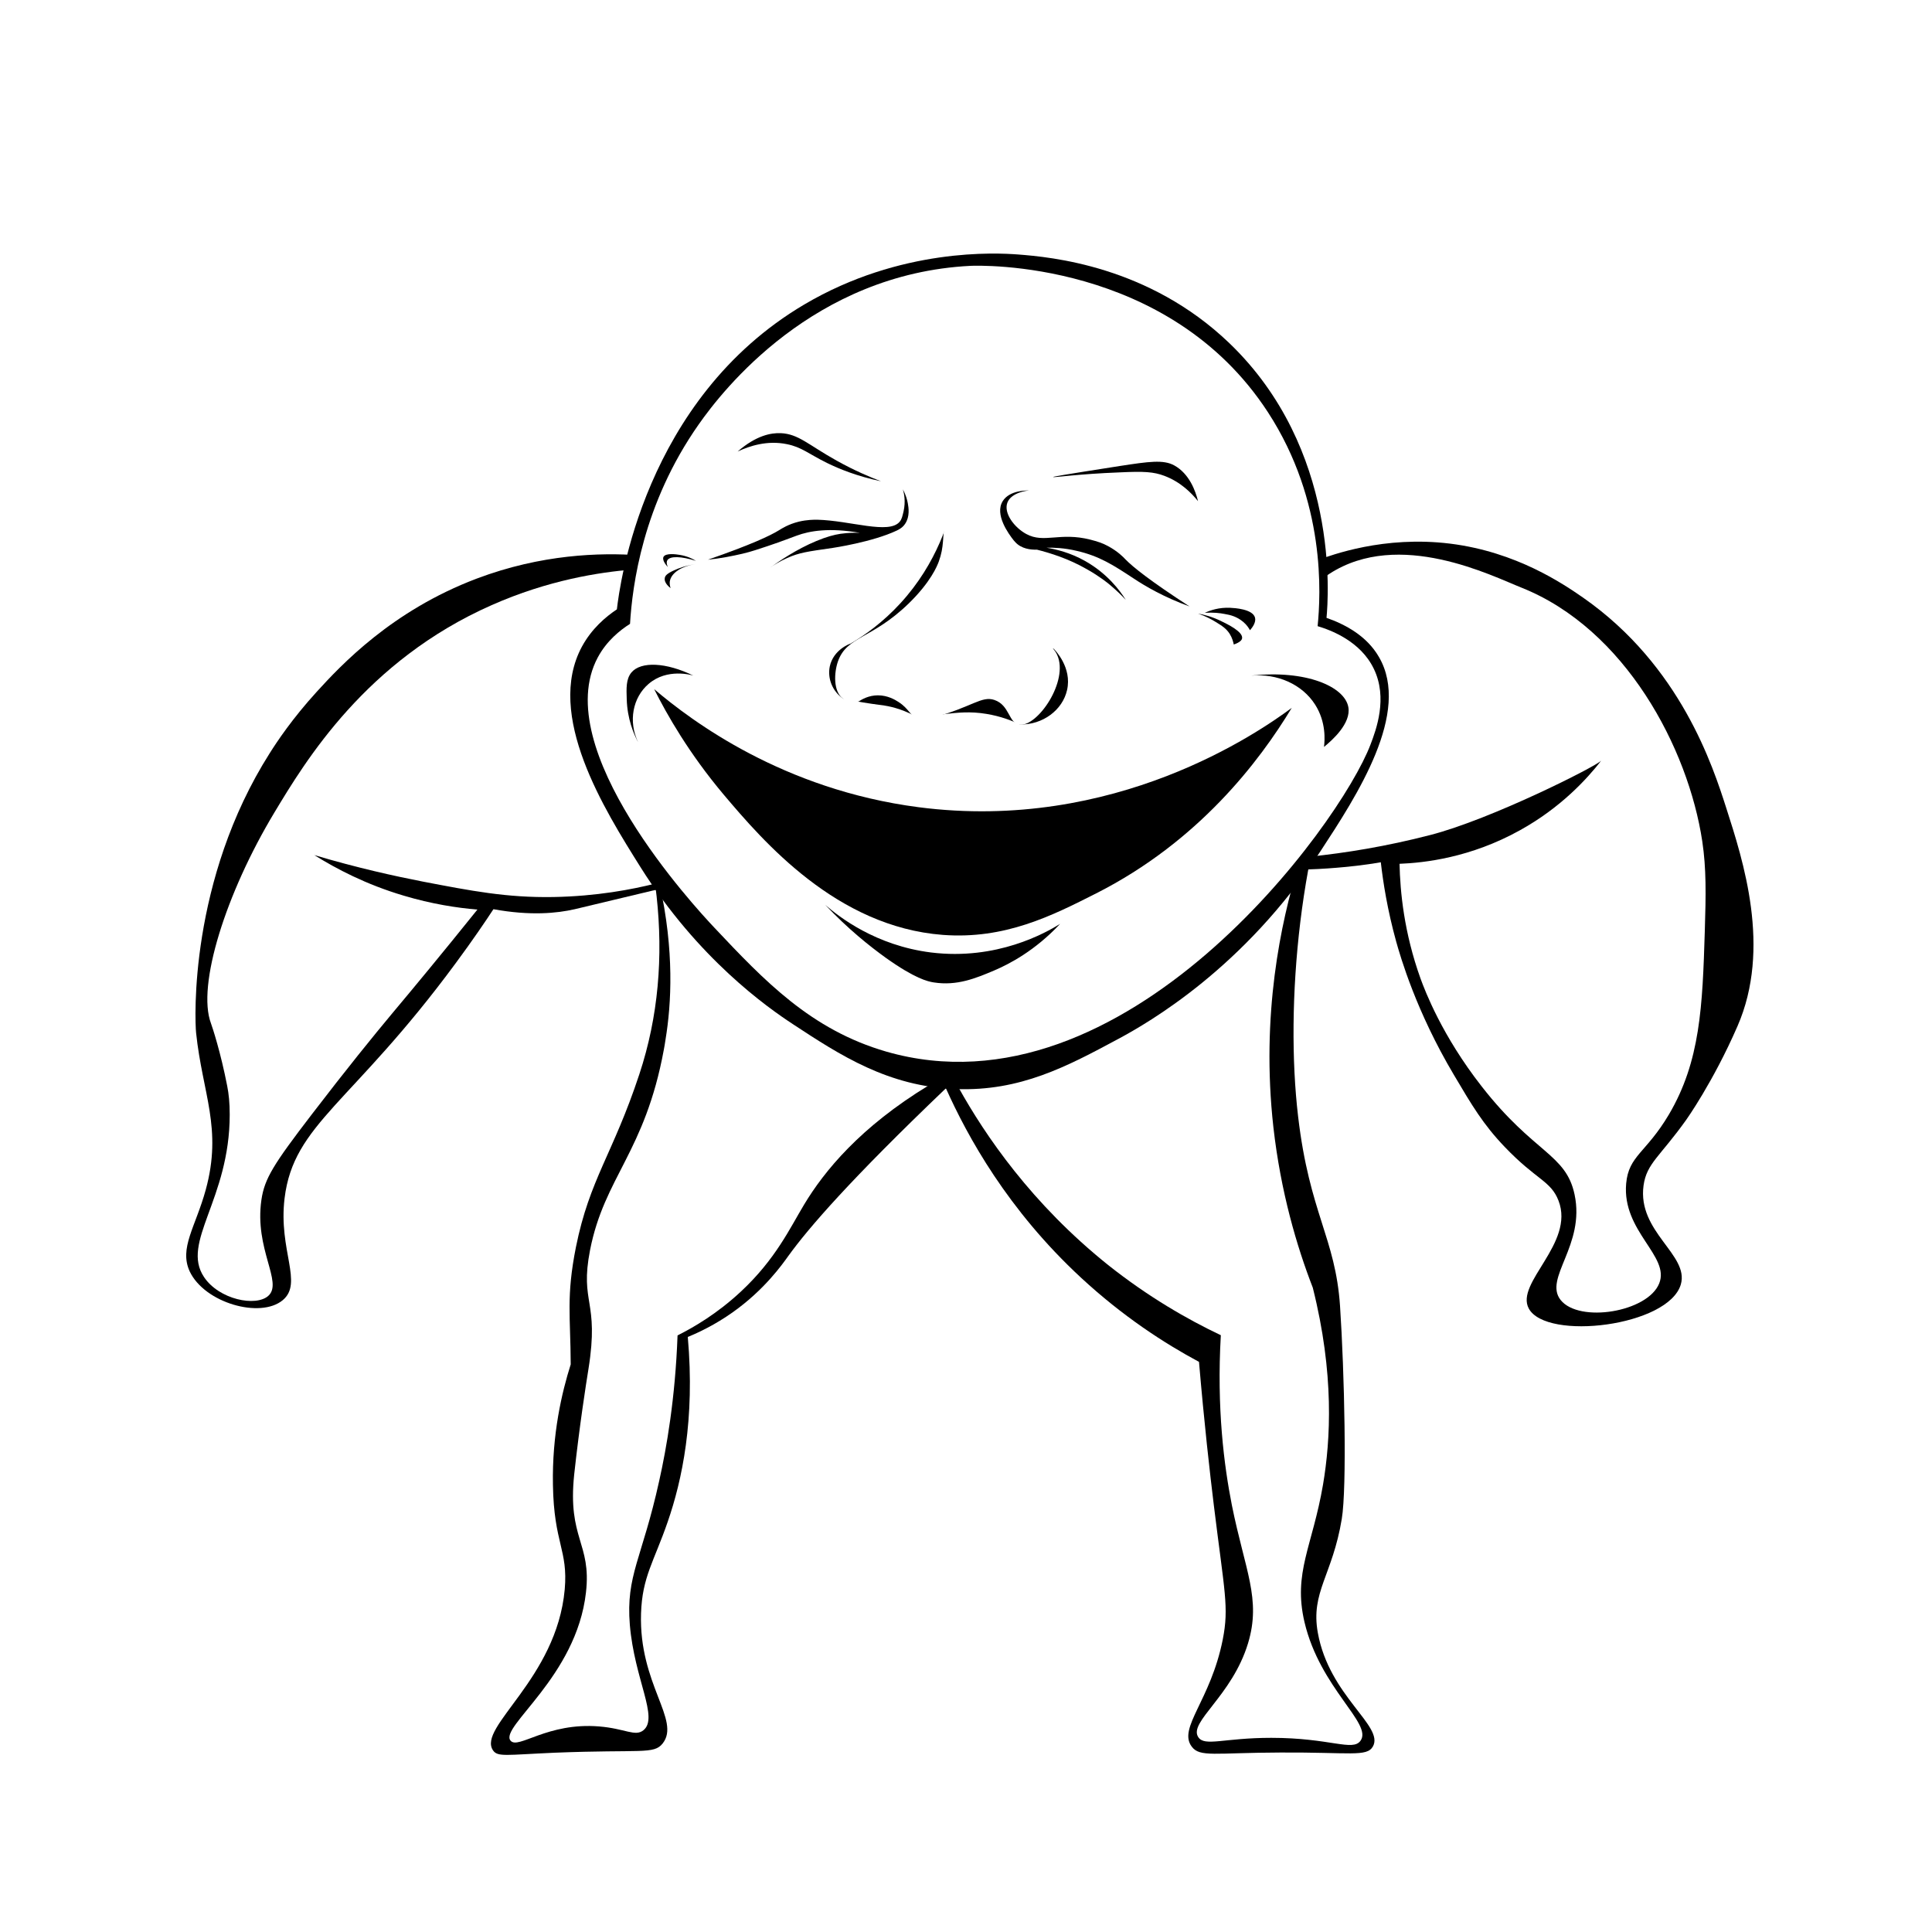
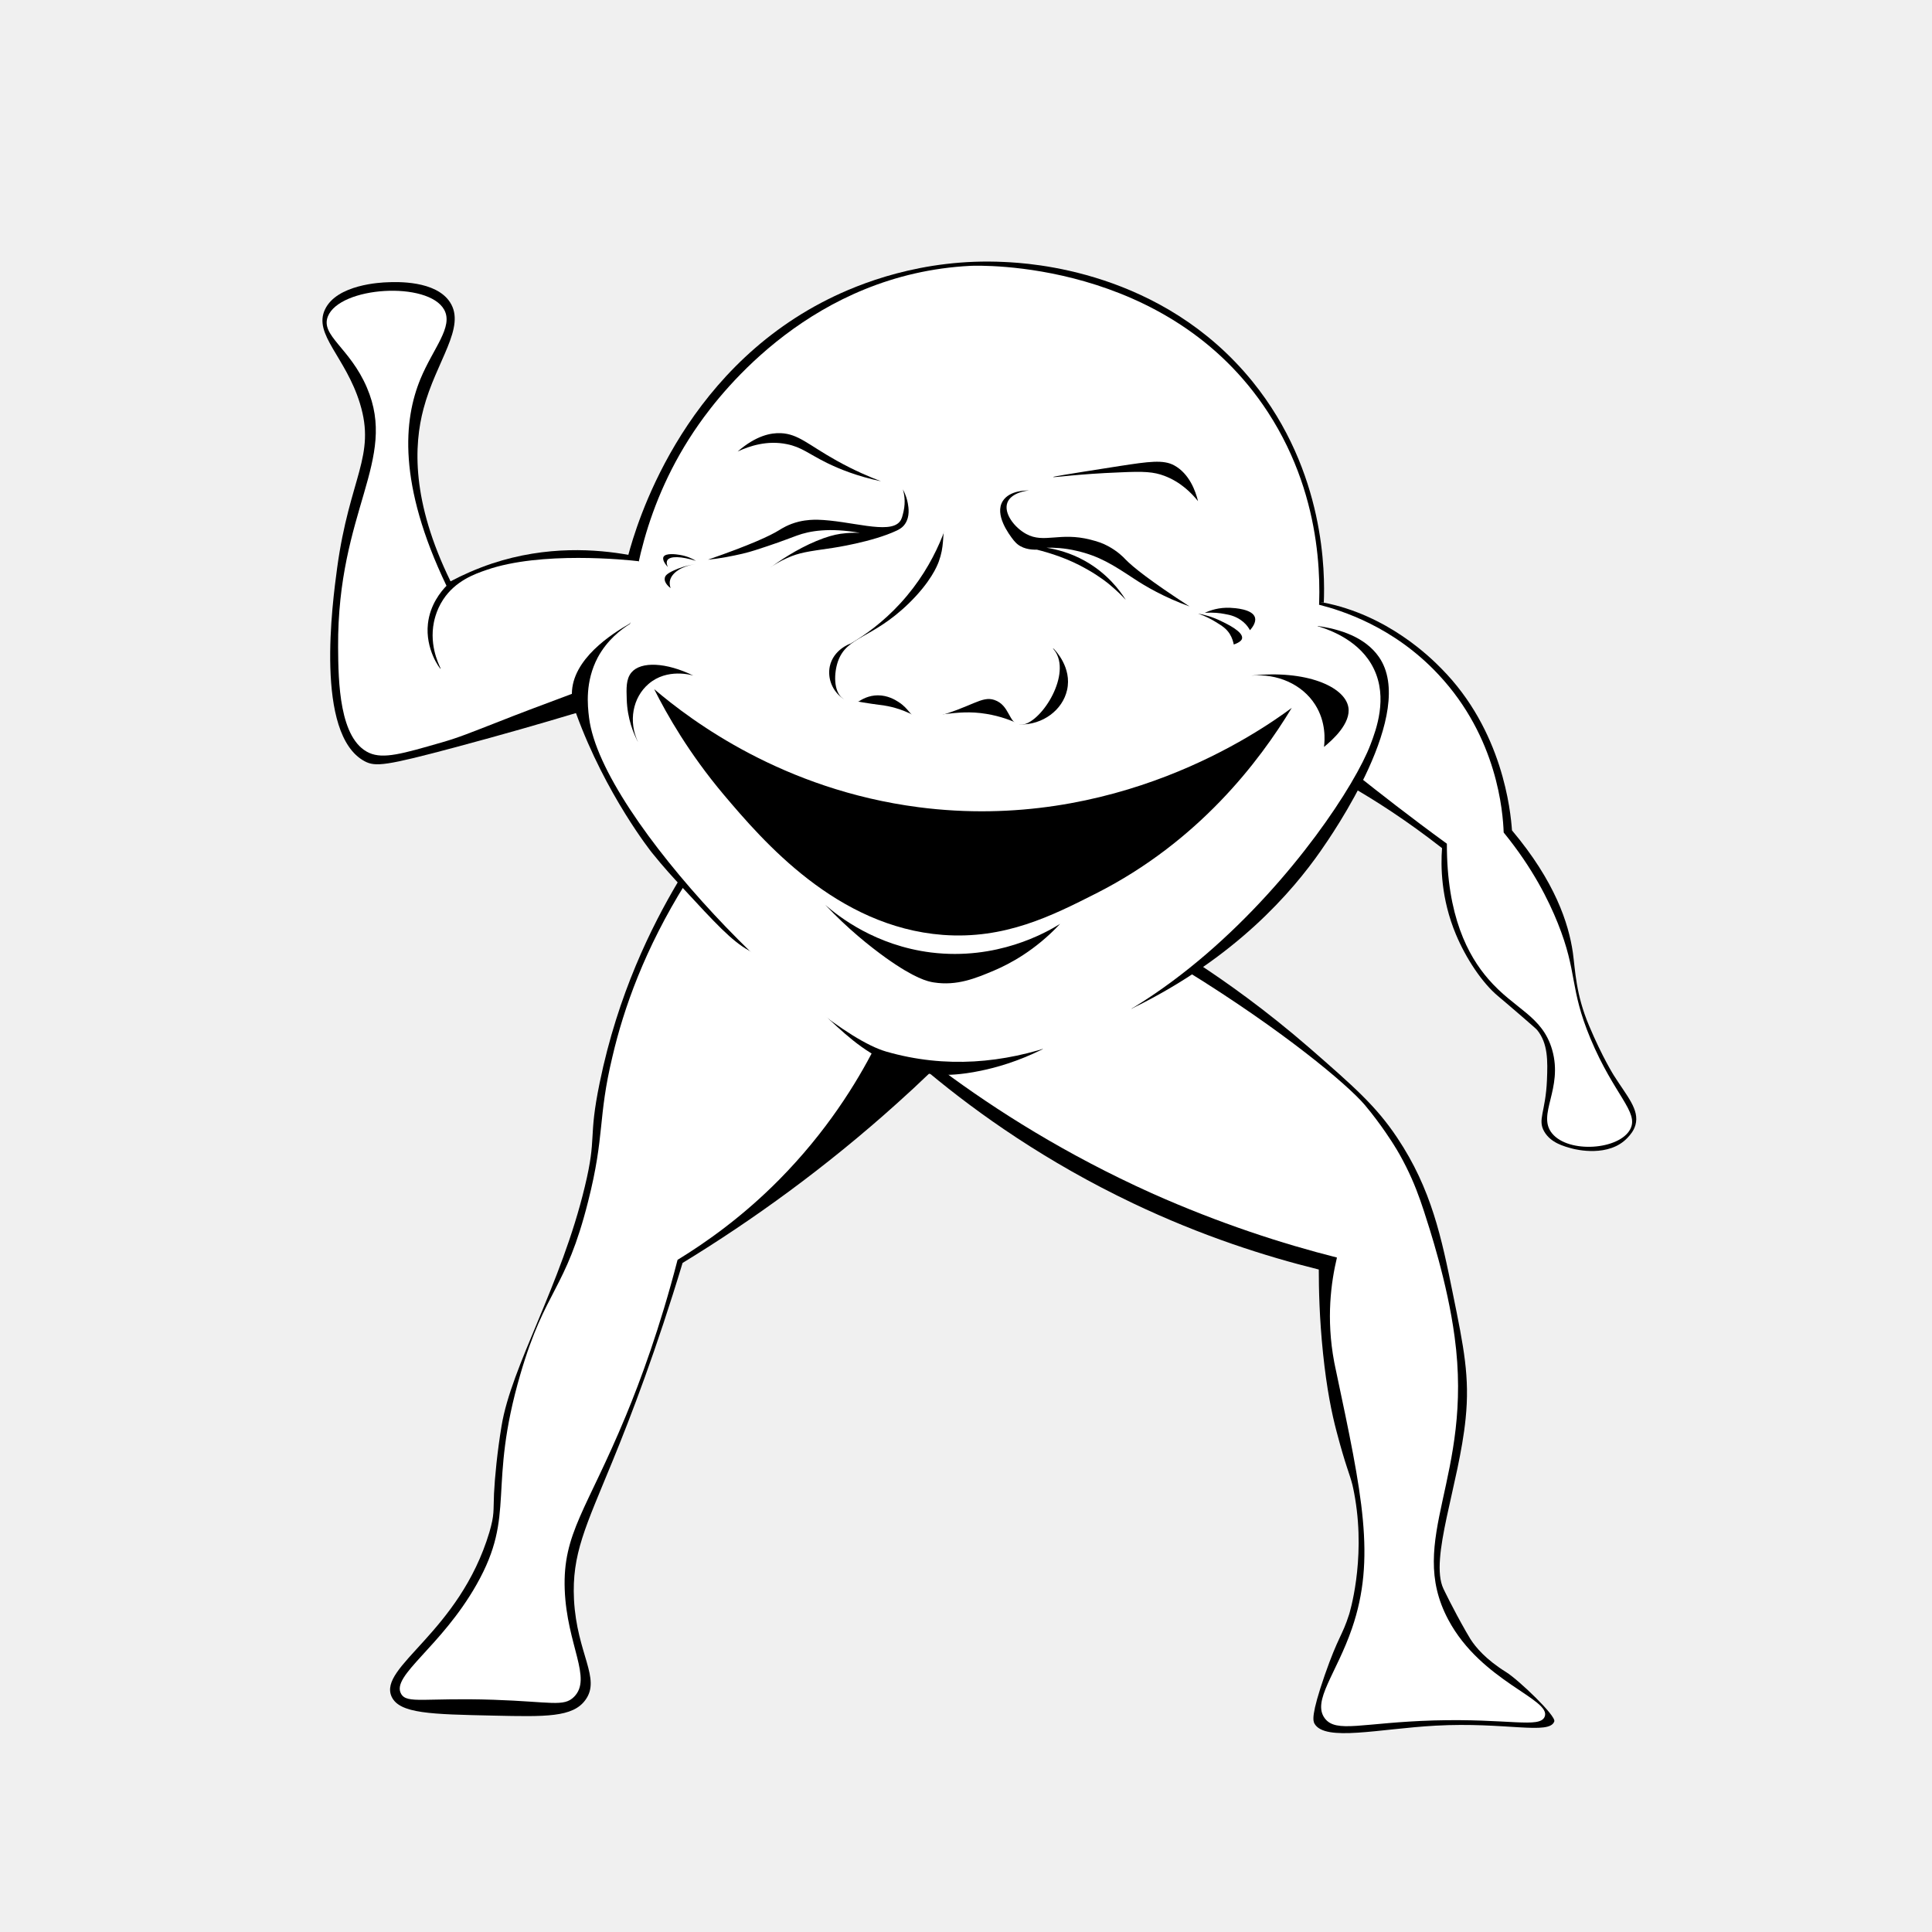
<svg xmlns="http://www.w3.org/2000/svg" version="1.1" id="レイヤー_1" x="0px" y="0px" viewBox="0 0 1000 1000" style="enable-background:new 0 0 1000 1000;" xml:space="preserve">
  <style type="text/css">
- 	.st0{fill:#FFFFFF;}
+ 	.st0{display:none;fill:#333333;}
+ 	.st1{fill:#FFFFFF;}
</style>
  <rect id="BackGround" x="-25" y="-25" class="st0" width="1050" height="1050" />
  <g id="レイヤー_7">
    <g>
-       <path d="M699.6,374.9c-67.3,39.4-143.4,82.1-225.2,67.7c-55.6-9.8-112.8-40.9-160.3-71.4c26.4,60.9,36.7,124.8,16.8,184.9    c-13.7,41.4-25.7,54.1-32.8,89.4c-5.1,25.6-2.8,35.9-2.7,60.7c-4.6,14.5-9.7,36.2-9.2,62.4c0.5,30.4,7.9,33.5,6.1,54.1    c-4.2,46.3-45.4,71.3-37.1,83.3c2.4,3.5,6.7,2.3,31.9,1.2c45-1.8,51.3,1,55.9-4.8c9.5-12.1-12.4-30.6-11.2-67.3    c0.6-18.9,6.7-26.8,13.8-47.4c7.4-21.4,14.2-52.8,10.4-95.7c5.4-2.2,14-6.2,23.3-12.8c16.5-11.7,25.7-24.9,28.8-29.2    c10.4-14.4,32-39.4,81.5-86.7c11.2,25,32,62.9,69.9,98c21.7,20.1,43.2,34,61.1,43.6c2.7,31.7,5.6,57.3,7.7,74.4    c5.5,44.9,7.9,52.5,4.6,69.3c-6.3,31.7-23.3,45.7-16.1,55.4c4.2,5.7,11.8,3.2,46.1,3.1c35.9-0.2,44.5,2.4,47.7-3.1    c6-10.6-22.6-26-28.5-58.9c-3.8-21.1,7.6-29.7,12.4-58.9c2.7-16.2,1.4-75.7-0.9-110.2c-2.4-35.4-15.8-47.9-21.7-98.1    C665.1,520.4,672.5,434.6,699.6,374.9z" />
+       <path d="M619.7,498.5c-22.6-16.5-73.2-48.6-145.3-55.9c-54.4-5.5-98.3,5.5-123.5,13.9c-13.6,22.9-31.1,58-40.5,103.9    c-6.1,29.6-1.3,27.3-7.7,53.8c-12.3,51.3-38,92.7-43.1,123.9c-2.2,13.2-3.5,26.6-3.9,35c-0.4,9.2,0.3,10.7-2.4,20    c-15.6,52-57.7,69.5-50.6,85.1c4.1,8.8,20.3,9.1,52.9,9.8c26.9,0.6,40.9,0.9,47.4-8.1c8.2-11.2-4.4-23.8-5.9-51.9    c-1.2-23.6,6-37.7,19.9-71.6c9.8-23.9,22.9-58.3,36.3-102.7c36.5-22.3,74.2-49.5,111.1-82.7c5.7-5.1,11.3-10.3,16.7-15.5    c25.4,21.1,60.4,45.9,105.3,67.3c35.7,17,68.7,27.5,96.2,34.3c0,9.9,0.3,25.1,2.2,43.4c1.9,18.3,4.5,31.1,7.1,40.8    c4.6,17.5,6.6,21.3,8.1,27.2c0,0,0.8,3.4,1.4,7.1c5.5,32.8-3.1,60-3.1,60c-3.6,11.3-5.6,11.3-12.6,31.4    c-7.2,20.8-6.1,23.7-5.3,25.2c5.5,9.4,33.4,2.6,62.6,1c36.1-2,59,5,61.5-2.2c1-2.9-18.5-21.5-24.9-25.5    c-10.6-6.6-15.8-12.9-18.5-17.1c-0.5-0.8-1.1-1.8-2.3-3.9c-6.8-11.9-11.4-21.6-11.7-22.2c-7.3-15.5,8.1-54.1,11.5-88    c2.2-21.5-0.9-36.7-6.6-64.7c-5.8-28.6-11-54.1-28.8-80.7c-11-16.5-22.5-26.5-45.3-46.4C655.1,522.7,634.4,508.1,619.7,498.5z" />
    </g>
-     <path class="st0" d="M341.4,457.5c46.4,34.8,92.8,69.5,139.3,104.3c-35.5,21.6-54.1,44.4-64.5,61.7c-7.3,12.1-14.7,28.2-32.6,44.9   c-12.3,11.5-24.5,18.6-32.9,22.8c-1.2,32.7-5.7,58.3-9.5,75.3c-8.9,40.4-17.3,48.8-15.2,74.5c2.4,28.4,15.1,48.1,7,54.6   c-4.3,3.4-9.4-0.9-22.9-2c-26.8-2.2-41.8,12-45.8,7.4c-6.1-7,34.1-33,39-76.8c2.9-25.6-9.6-27.7-6.1-61c2.7-24.9,6.1-46.7,7.4-54.7   c5.7-35.7-4.6-33.7,0.8-61.4c7.4-37.9,28.4-50.6,38.2-103.8c0.2-1.3,0.6-3,0.9-5.4C347.5,519.6,349.1,492.3,341.4,457.5z" />
-     <path class="st0" d="M496.2,563c58.6-38.4,117.2-76.7,175.8-115.1c-9,29.5-19.4,77.3-12.9,135.5c3.8,33.6,12.1,61.7,20.4,83.1   c11.2,44.6,9.2,78.8,5.3,101.9c-5.5,32.1-15.6,45.6-9.6,71.2c8.1,34.4,35.4,52.5,29,61.4c-4.1,5.7-15.6-1.5-46.2-1.5   c-24.7,0-34.5,4.7-37.8-0.4c-5.1-7.8,17.5-21.2,25.8-48.6c6.9-22.9-1.6-37.6-8.4-71.5c-4-20.3-7.9-50-5.7-87.9   c-17.3-8.2-37.5-19.8-58.3-36.3C533.9,623,509.9,587.6,496.2,563z" />
+     <path class="st1" d="M355,457c21,16,42.7,34,64.8,53.9c11.6,10.5,22.6,20.9,33,31.2c-9.5,18.6-25,43.7-49.5,68.5   c-18.7,18.9-37.4,32.2-52.6,41.5c-9.1,35.3-19.3,62.7-26.8,80.8c-20.1,48.5-32.7,60.7-31.6,89.9c1.1,28.7,14.4,45.9,4.8,55.5   c-5.3,5.3-11.9,2.5-41.5,1.5c-35.7-1.2-45,2.3-48-3.1c-5.3-9.4,20.7-24.1,39.1-56.6c20.8-36.8,5.3-49.6,22.7-109   c13-44.4,23.3-42.8,35-89.2c8.8-34.7,4.9-43,12.6-75C322.8,522,333.7,491.1,355,457z" />
+     <path class="st1" d="M487.9,554.1c18.4-16.5,50.8-40.3,96.2-48.7c10.6-2,20.6-2.8,29.8-3c50.1,30.9,83.5,58.9,92.5,69.5   c8.6,10.2,15,20.6,15,20.6c2.1,3.3,4.2,7,6.4,11.4c4.2,8.4,6.8,15.6,9.2,22.9c2.7,8.4,12.1,36.7,15.9,65.1   c9.9,72.8-25.5,104.7-3.3,146.4c17.1,32.2,53.7,41.2,49.9,50.3c-2.6,6.1-18.6,0.8-57.4,1.9c-37,1.1-50.5,6.7-56.4-1.1   c-6.7-9,6-23,14.1-46.6c12.4-36.1,5.3-69.2-8.2-132.9c-0.2-1.1-0.6-2.6-1-4.8c-4.3-22.8-1.6-41.6,1.4-54.2   c-28.1-7.1-60.7-17.6-95.9-33.3C551.5,597.5,515.5,574.6,487.9,554.1z" />
  </g>
  <g id="レイヤー_8">
-     <path d="M164,358c-12.8,14-20.9,26.3-24.3,31.7c-41.9,65.9-38.9,138.3-38.2,144.9c3.3,31.5,13.7,49.4,5,81.2   c-5.3,19.3-13.9,30.2-8.3,42.3c7.7,16.3,36.5,24.5,48.1,14.9c10.8-8.9-2.3-25.8,1-52.8c4.7-38.6,34.8-48.7,88.6-121.7   c8.8-11.9,15.5-21.8,19.5-27.9c19.2,3.5,32.9,2.1,42.1,0c4.7-1.1,39.9-9.5,40.6-9.7c0,0,0,0,0.1,0c0.2,0,0.7-0.2,1.3-0.3   c27-6.1,299.2-9.4,337.7-10.6c13.6-0.4,26.8-2.1,26.8-2.1c4.8-0.6,8.6-1.2,10.7-1.6c1.2,10.4,3.4,24.6,8,41.2   c2.2,7.8,10.3,36,29.8,68.8c9.4,15.9,15.2,25.7,26.3,37.3c16.4,17.2,23.9,17.5,27.9,27.9c8.5,22.1-22.6,42.5-15.4,55.8   c9.1,16.8,72.3,9.3,78.7-12.5c4.4-15.4-22.6-27.1-19.3-51.2c1.6-11.5,8.5-14.9,22.1-34c0,0,13.9-19.5,26.5-48.4   c17.7-40.5,2.9-85.9-5.8-113c-6.9-21.5-23.6-73.6-74-108.8c-10.4-7.2-34.5-23.7-68.8-28c-34.5-4.3-61.6,6-68.5,8.4   c-39,13.6-132.2,19.6-351.6-2.4c-19.9-1.4-50.3-0.6-83.9,12.1C202.8,316.1,176.5,344.3,164,358z" />
-     <path class="st0" d="M677.9,443.4c18.5-1.9,39.6-5.3,62.4-11.2c31.5-8.1,85.6-35.4,88.5-38.5c-7.4,9.5-20.9,24.3-42,36   c-25.7,14.3-49.7,16.9-62.4,17.4c0.3,14.4,2.3,35.6,10.9,59.5c2.3,6.3,11.1,29.5,31.6,55.7c27.2,34.9,43.6,34.8,48.1,56   c5.6,26.4-16.2,43.3-7.2,54.6c9.6,12,45,6.3,51-8.6c5.7-14.2-19.3-26.9-17.1-51.7c1.3-14.5,10.3-15.8,22.1-35.7   c16.3-27.6,17.4-56,18.6-94.9c0.6-19.2,0.8-32.4-1.3-46.5c-7.3-48.4-39.9-109.9-93.5-131.3c-15.2-6-63.4-30.6-99.5-7.2   c-23.2,15-29.6,41.9-32,51.6C644.6,396.8,672.7,436.3,677.9,443.4z" />
-     <path class="st0" d="M327.3,294.8c4,54.2,8.1,108.3,12.1,162.5c-12.3,3.1-30.6,6.6-53,7c-24.2,0.4-42.5-3.2-67.6-8   c-14.3-2.8-33.6-7-56.1-13.7c11.2,7,26.7,15.2,46.3,21c14.4,4.3,27.4,6.3,38.1,7.2c-18.4,22.9-33.5,41.1-43.9,53.5   c-9.7,11.6-23.9,29.1-41.9,52.6c-19.7,25.7-24.4,33.1-26,44.2c-3.7,25.5,11.3,42.6,3.6,49.6c-6.4,5.8-25.5,2-33.3-9.7   c-12.1-18.1,13.3-40.1,13.3-84.1c0-6.1-0.5-10.8-1.3-14.8c-3.4-17.5-7.6-30.2-8.4-32.4c-7.4-19.6,7.7-67.4,32.8-109.1   c16-26.6,47.3-78.6,112.5-107.4C283.9,300.2,310.2,296.2,327.3,294.8z" />
+     <path d="M232.9,156.4c-7.4-11.3-27.6-10.5-32.3-10.3c-3.4,0.1-26.3,1.1-32.4,14.1c-6.1,12.9,10.7,24.5,18.1,48.6   c8.4,27.4-5.4,38.2-11.8,85.2c-2.4,17.9-11.7,86.1,14.2,100c5.6,3,11,2.4,47.3-7.3c24.3-6.5,44.7-12.4,60-17   c35.9-10.6,233.9-59.8,402.4,36.9c13.5,7.7,30,18.3,48,32.4c-0.7,9.2-0.6,26.1,7.2,44.7c5.1,12.2,13.5,25,21.8,31.9   c0.6,0.5,5.6,4.7,12.3,10.5c4.8,4.2,7.3,6.3,7.9,7c5.7,7,5.5,16.1,5.1,26c-0.7,16.5-5,20.4-1.4,26.6c3.4,5.9,10.3,7.7,14.9,8.9   c1.3,0.3,18.6,4.7,28.3-5.8c1.3-1.4,3.1-3.4,4-6.5c2.2-8-4.4-14.9-11.2-25.7c0,0-5.9-9.3-12.8-25.7c-6.9-16.3-7.1-28.5-8.4-37.9   c-2.2-15.1-9.2-36.7-31.5-63.2c-0.7-10-4.8-51.8-36.6-83.8c-5.3-5.4-27.7-27.8-61.4-34.2c0,0-0.7-0.1-1.7-0.3   c-19.5-3.4-99.4-10.1-357.6-24.3c-16.2-2.9-42.1-5-70.7,4.5c-8,2.7-15.2,5.9-21.4,9.2c-20.3-41.5-19-70.5-14-89.3   C225.7,186.9,241.4,169.4,232.9,156.4z" />
+     <path class="st1" d="M701.9,400.8c12.1,9.6,27.9,22,47,35.9c-0.1,37.4,11,58,21.4,70c13.6,15.8,28,19,33.1,36.7   c5.8,20.3-8.1,33.5,0,43.3c8.6,10.4,34.7,8.5,40.4-2.2c4.7-8.9-8.3-17.5-20.6-47c-11-26.4-6.5-33.8-16.9-59.7   c-4.7-11.7-12.9-28.4-28-46.9c-0.4-10.6-3.2-49.1-33.7-81.7c-23.2-24.9-50.4-33.3-61.9-36.2c-3.6,1.9-8.7,5.5-14,10.8   c-6,6-11.7,14.4-12.6,24.8C655.1,360.1,663.6,370.2,701.9,400.8z" />
+     <path class="st1" d="M330.7,290.5c9.8,12.2,12.3,28.6,6.5,42.6c-6.6,16.1-23,26.5-41.1,26c-16.1,6-29.1,10.9-37.6,14.3   c-15.2,5.9-20.8,8.3-30.3,11c-19.8,5.7-29.7,8.6-37.1,5.3c-15.5-7-16-36.8-16.1-54.8c-0.4-70.8,31.1-96.5,14.9-134.3   c-8.8-20.6-24.1-26.9-20.2-36.8c6.2-15.6,51.9-18.4,60.2-3.5c4.9,8.9-5.7,19.9-12.3,35.9c-8.6,20.9-11.9,54,13.5,107   c-2.8,2.9-8.5,9.7-9.6,19.6c-1.5,13.2,6.3,23.6,6.6,23.4c0.3-0.1-5.5-9.4-3.9-21.8c0.3-2.3,1.3-8.2,5.2-14.1   c6.3-9.6,16.2-13.2,22.4-15.3C279.9,285.2,324,289.7,330.7,290.5z" />
  </g>
-   <g id="レイヤー_2">
-     <path d="M713.7,340c16.8,28.7-11.3,71.7-30.3,100.7c-39.3,60.3-89.1,88.7-104.3,96.9c-27,14.5-51,27.3-84.3,26.1   c-35.1-1.3-59.9-17.5-84.4-33.6c-13.1-8.6-49.1-33.8-78.9-81.3c-18.7-29.8-49.4-78.7-30.3-114.1c5.1-9.4,12.4-15.5,18.1-19.3   c1.4-12.4,13.9-108.7,97-157.8c49.9-29.5,99.6-26.7,110.4-25.9c17.1,1.3,67.8,5.8,109.6,45.9c57.1,54.8,51.3,131.5,50.3,142.2   C696.3,323.2,707.4,329.1,713.7,340z" />
-     <path class="st0" d="M711.1,346.2c7.3,15.1,1.2,31.5-1.7,39.1c-15.9,42-127.4,194.5-250.7,159c-39-11.3-63.1-36.7-89-64.2   c-10.1-10.7-85.7-92.4-60.3-139.8c4.6-8.6,11.5-14.1,16.7-17.4c1.2-19.7,6.5-61.9,35.6-103.3c12.4-17.7,59.3-77.9,140.6-82   c4.2-0.2,102.4-3.5,154,75.8c30.1,46.3,27.3,94.5,25.7,110.7C688.7,326.1,704.2,331.8,711.1,346.2z" />
+   <g id="レイヤー_2_1_">
+     <path d="M713.7,340c20,28.6-24.1,91.8-30.3,100.7c-14.3,20.4-43.5,55-97.7,81.4c-2.8-0.9-14.2-4-26.7,1.6   c-13,5.7-18.2,16.7-19.4,19.4c-12.9,6.4-24.1,9.5-31.9,11.1c-11,2.3-17.9,2.2-19.8,2.1c-3.4-0.1-10.8-0.5-19.7-3.3   c-17.4-5.3-28.9-16-38.4-24.8c-3.6-3.3-5.9-5.9-5.9-5.9c-3-3.4-4.6-5.9-7.5-9.1c-2.7-3-5.2-5.1-7-6.6c-9.8-7.9-21.9-14.7-21.9-14.7   c-8.8-4.9-17.2-14-34.1-32.3c-4.9-5.3-9.9-10.7-16-18.3c0,0-23.9-29.9-39.2-72c-1.3-3.5-2.2-6.4-2.2-10.2   c0.1-17.9,20.6-31,29.9-36.3c8.5-13.2,10.3-26.2,4.7-32.3c-1.1-1.2-2.7-2.4-5.4-3.2c4-14.9,26.8-94.1,103.4-132.4   c15.6-7.8,48.5-21.4,91.2-19.3c12.8,0.6,81.6,4.1,128.5,61.9c37.8,46.7,37.5,99.5,36.9,114.4c-52.7-6.1-64.8-6.7-64.9-5.9   c-0.2,1.2,24.1,12.8,61.6,18C693.5,325.6,706.5,329.7,713.7,340z" />
+     <path class="st1" d="M711.1,346.2c7.3,15.1,1.2,31.5-1.7,39.1c-15.9,42-127.4,194.5-250.7,159c-39-11.3-147.4-120.4-153.8-172.8   c-0.8-6.4-2.1-18.7,4.5-31.2c4.9-9.1,12.1-14.5,16.7-17.4c1.2-19.7,6.5-61.9,35.6-103.3c12.4-17.7,59.3-77.9,140.6-82   c4.2-0.2,102.4-3.5,154,75.8c30.1,46.3,27.3,94.5,25.7,110.7C688.7,326.1,704.2,331.8,711.1,346.2z" />
    <path d="M545.1,246.9c0-0.2,3.8-0.9,34.5-5.7c15-2.3,22.6-3.4,28.2-0.3c7.8,4.3,11,13.2,12.3,18.5c-3.3-4.1-8.9-9.9-17.4-13.1   c-5.6-2.1-10.5-2.4-23.1-1.8C558.2,245.3,545.1,247.3,545.1,246.9z" />
  </g>
  <g id="レイヤー_3">
    <g id="レイヤー_6">
      <path d="M338.6,356.7c19.5,16.6,66.8,52,136.8,61.1C577,431,651.7,378.9,668.6,366.4c-16.8,27.8-48.3,69.2-101.2,96    c-23.1,11.7-47.3,23.9-79.4,21.5c-54.9-4.2-92.8-48.2-113.5-72.7C356.6,389.9,345.2,369.9,338.6,356.7z" />
      <path d="M647.6,349.7c13.6-1.2,26.4,4.5,33.1,15c5.8,9.1,5,18.6,4.6,21.9c4.3-3.5,14.1-12.2,12.6-20.6    C696,355.4,676.1,346.6,647.6,349.7z" />
      <path d="M358.9,349.7c-0.9-0.3-13.6-4-23.2,4.3c-8.2,7-10.6,19.4-5.4,30.2c-2.3-4.3-5.6-12.1-5.9-22.2c-0.2-5.7-0.4-10.5,2.4-13.9    C331.7,342.2,344.8,342.8,358.9,349.7z" />
      <path d="M427.2,468.4c7,6.1,26,21,54.7,24.6c34.1,4.2,59.4-10.2,66.8-14.8c-13,13.9-26.3,20.8-34.3,24.2c-9.3,3.9-19,8-31.1,6.1    c-3.1-0.5-9.6-1.9-24.9-12.8C450.1,489.7,439,480.9,427.2,468.4z" />
    </g>
    <g id="レイヤー_4">
      <path d="M521.4,260.2c-2,5.5,3.7,12.9,9.8,16.2c9.2,5,17.3-1.1,33.1,2.9c3.5,0.9,6.4,1.8,9.1,3.3c5.1,2.7,8.2,5.9,9.1,6.9    c4,4.1,12.9,11.2,33.2,24.4c-13.2-4.8-22.8-10.4-29.1-14.6c-10.2-6.7-17.5-11.5-29.4-14.2c-6.3-1.5-11.8-1.7-15.5-1.6    c4.9,0.8,12.2,2.5,20,6.9c11.5,6.5,18,15.3,21,20.1c-2-2.2-4.7-4.8-8-7.6c-1-0.9-5.6-4.6-12-8.2c-9.7-5.6-19.3-8.5-26-10.2    c-3.2,0.1-8-0.4-11.2-3.9c-0.3-0.3-0.5-0.6-0.8-0.9c-2.7-3.4-10-13.4-5.7-20.3c3.5-5.7,12.5-5.6,13.8-5.5    C532.1,253.8,523.4,254.8,521.4,260.2z" />
      <path d="M467.7,264.6c-0.6,2.5-0.9,4.1-2,5.4c-5.5,6.8-25.6-0.6-42.8-1c-1.7,0-5.2,0-9.4,1c-5.4,1.3-9.1,3.7-10.2,4.4    c-4.7,2.9-14.7,7.6-36.9,15.3c6.8-0.7,12.7-1.9,17.9-3.1c4.7-1.1,8.3-2.4,12.9-3.9c8.1-2.7,13.2-4.8,15.3-5.5    c6.5-2.4,16.7-4.2,32.6-1.4c-2.4-0.1-5.9-0.1-10.1,0.5c-3.3,0.5-7.1,1.5-12.4,3.7c-10.4,4.3-19.4,10.5-24.4,14.1    c2.1-1.5,5.2-3.5,9.3-5.3c6.3-2.8,10.4-3.3,23.5-5.2c0,0,20.5-3,33.2-9c1.2-0.6,3-1.5,4.3-3.5c2.5-3.7,1.8-8.3,1.4-10.5    c-0.3-1.6-0.9-4.3-2.6-7.3C468,255.4,468.8,259.6,467.7,264.6z" />
      <path d="M623.6,317.2c2.8-1.3,7.4-2.9,13.2-2.6c2.1,0.1,11.6,0.6,12.8,5.1c0.6,2.4-1.3,5-2.6,6.5c-0.7-1.2-1.7-2.8-3.5-4.3    c-3.2-2.7-6.5-3.6-9.6-4.1C631.4,317.3,627.9,316.9,623.6,317.2z" />
      <path d="M620.1,317.6c3,0.5,7.4,1.6,12.2,4c2.9,1.4,11.2,5.4,10.6,8.8c-0.1,0.7-0.8,2-4.3,3.2c-0.3-1.4-0.8-3.4-2.1-5.5    c-1.8-2.8-4-4.2-7.3-6.2C627.1,320.6,624,318.9,620.1,317.6z" />
      <path d="M360.2,290.3c-1.7-1.1-4.6-2.5-8.4-3.1c-1.7-0.3-7.4-1.1-8.4,1.1c-0.8,1.8,1.7,4.6,2.3,5.2c-0.9-1.9-0.6-3-0.3-3.5    C346.8,287.7,352.6,287.9,360.2,290.3z" />
      <path d="M360.6,291.9c-5.2,0.7-9.1,2.1-11.7,3.3c-4,1.8-4.7,3-4.8,4c-0.5,2.6,2.6,4.9,3,5.2c-0.5-1.4-0.5-2.6-0.4-3.5    C347.4,296.5,352.9,292.9,360.6,291.9z" />
      <path d="M456,249.1c-5.3-2-13.5-5.4-23-10.7c-14.7-8.2-19.7-13.8-28.9-14.2c-5.1-0.2-12.7,1.2-22.3,9.5c6.2-2.9,15.4-5.9,25.5-3.8    c7.6,1.5,11.2,5,20.7,9.7C434.3,242.7,443.6,246.5,456,249.1z" />
    </g>
    <g id="レイヤー_5">
      <path d="M527.9,375c-4.1-2-10-4.3-17.4-5.5c-8.4-1.4-15.1-0.6-20.6,0c-5.7,0.6-10.4,1.7-13.7,2.5c-7.6-4.4-13.9-6.1-18.4-6.8    c-3.2-0.5-8.3-1-16.7-2.6c-2-0.4-3.6-0.8-4.7-1c-5.5-3.7-8.2-10.4-6.9-16.7c1.9-8.7,10.4-11.7,10.8-11.8    c7.6-4.5,16.8-11.1,25.7-20.8c19.3-21,25.8-44.3,28.2-56.2c1.5,3.2,2.9,6.4,4.4,9.5c-7.2,21.9-1.9,44.9,13.3,58.3    c12.8,11.3,28.4,11.9,33.5,11.9c0.6,0.6,9.6,9.7,6.9,21.4C550,367.4,539.9,375.2,527.9,375z" />
-       <path class="st0" d="M501.4,237.8c-8,12.9-11,23.9-12.2,31.5c-1.5,9.1-0.4,13.4-3.3,21.4c-0.8,2.1-4,10.4-15.6,21.7    c-19.1,18.5-32,16.8-36.6,30c-2,5.8-2.5,15.4,2.6,19.2c2.6,1.9,5.9,1.9,8.1,1.5c1.7-1.1,5.2-3.2,10-3.2c5.1,0,8.9,2.3,10.6,3.4    c5.8,3.7,5.9,7.4,10.4,8.7c3,0.9,5.7-0.1,8.2-0.8c19.2-5.1,24.5-11.2,31.1-8.9c8,2.7,7.3,12.1,13,12.8    c9.4,1.1,25.6-22.6,19.5-36.1c-5.2-11.5-22.1-5.7-33.9-20.3c-2.9-3.6-5.5-8.4-8.6-33.1C503.4,273.6,501.8,257.3,501.4,237.8z" />
+       <path class="st1" d="M501.4,237.8c-8,12.9-11,23.9-12.2,31.5c-1.5,9.1-0.4,13.4-3.3,21.4c-0.8,2.1-4,10.4-15.6,21.7    c-19.1,18.5-32,16.8-36.6,30c-2,5.8-2.5,15.4,2.6,19.2c2.6,1.9,5.9,1.9,8.1,1.5c1.7-1.1,5.2-3.2,10-3.2c5.1,0,8.9,2.3,10.6,3.4    c5.8,3.7,5.9,7.4,10.4,8.7c3,0.9,5.7-0.1,8.2-0.8c19.2-5.1,24.5-11.2,31.1-8.9c8,2.7,7.3,12.1,13,12.8    c9.4,1.1,25.6-22.6,19.5-36.1c-5.2-11.5-22.1-5.7-33.9-20.3c-2.9-3.6-5.5-8.4-8.6-33.1C503.4,273.6,501.8,257.3,501.4,237.8z" />
    </g>
    <path d="M456,375" />
  </g>
</svg>
